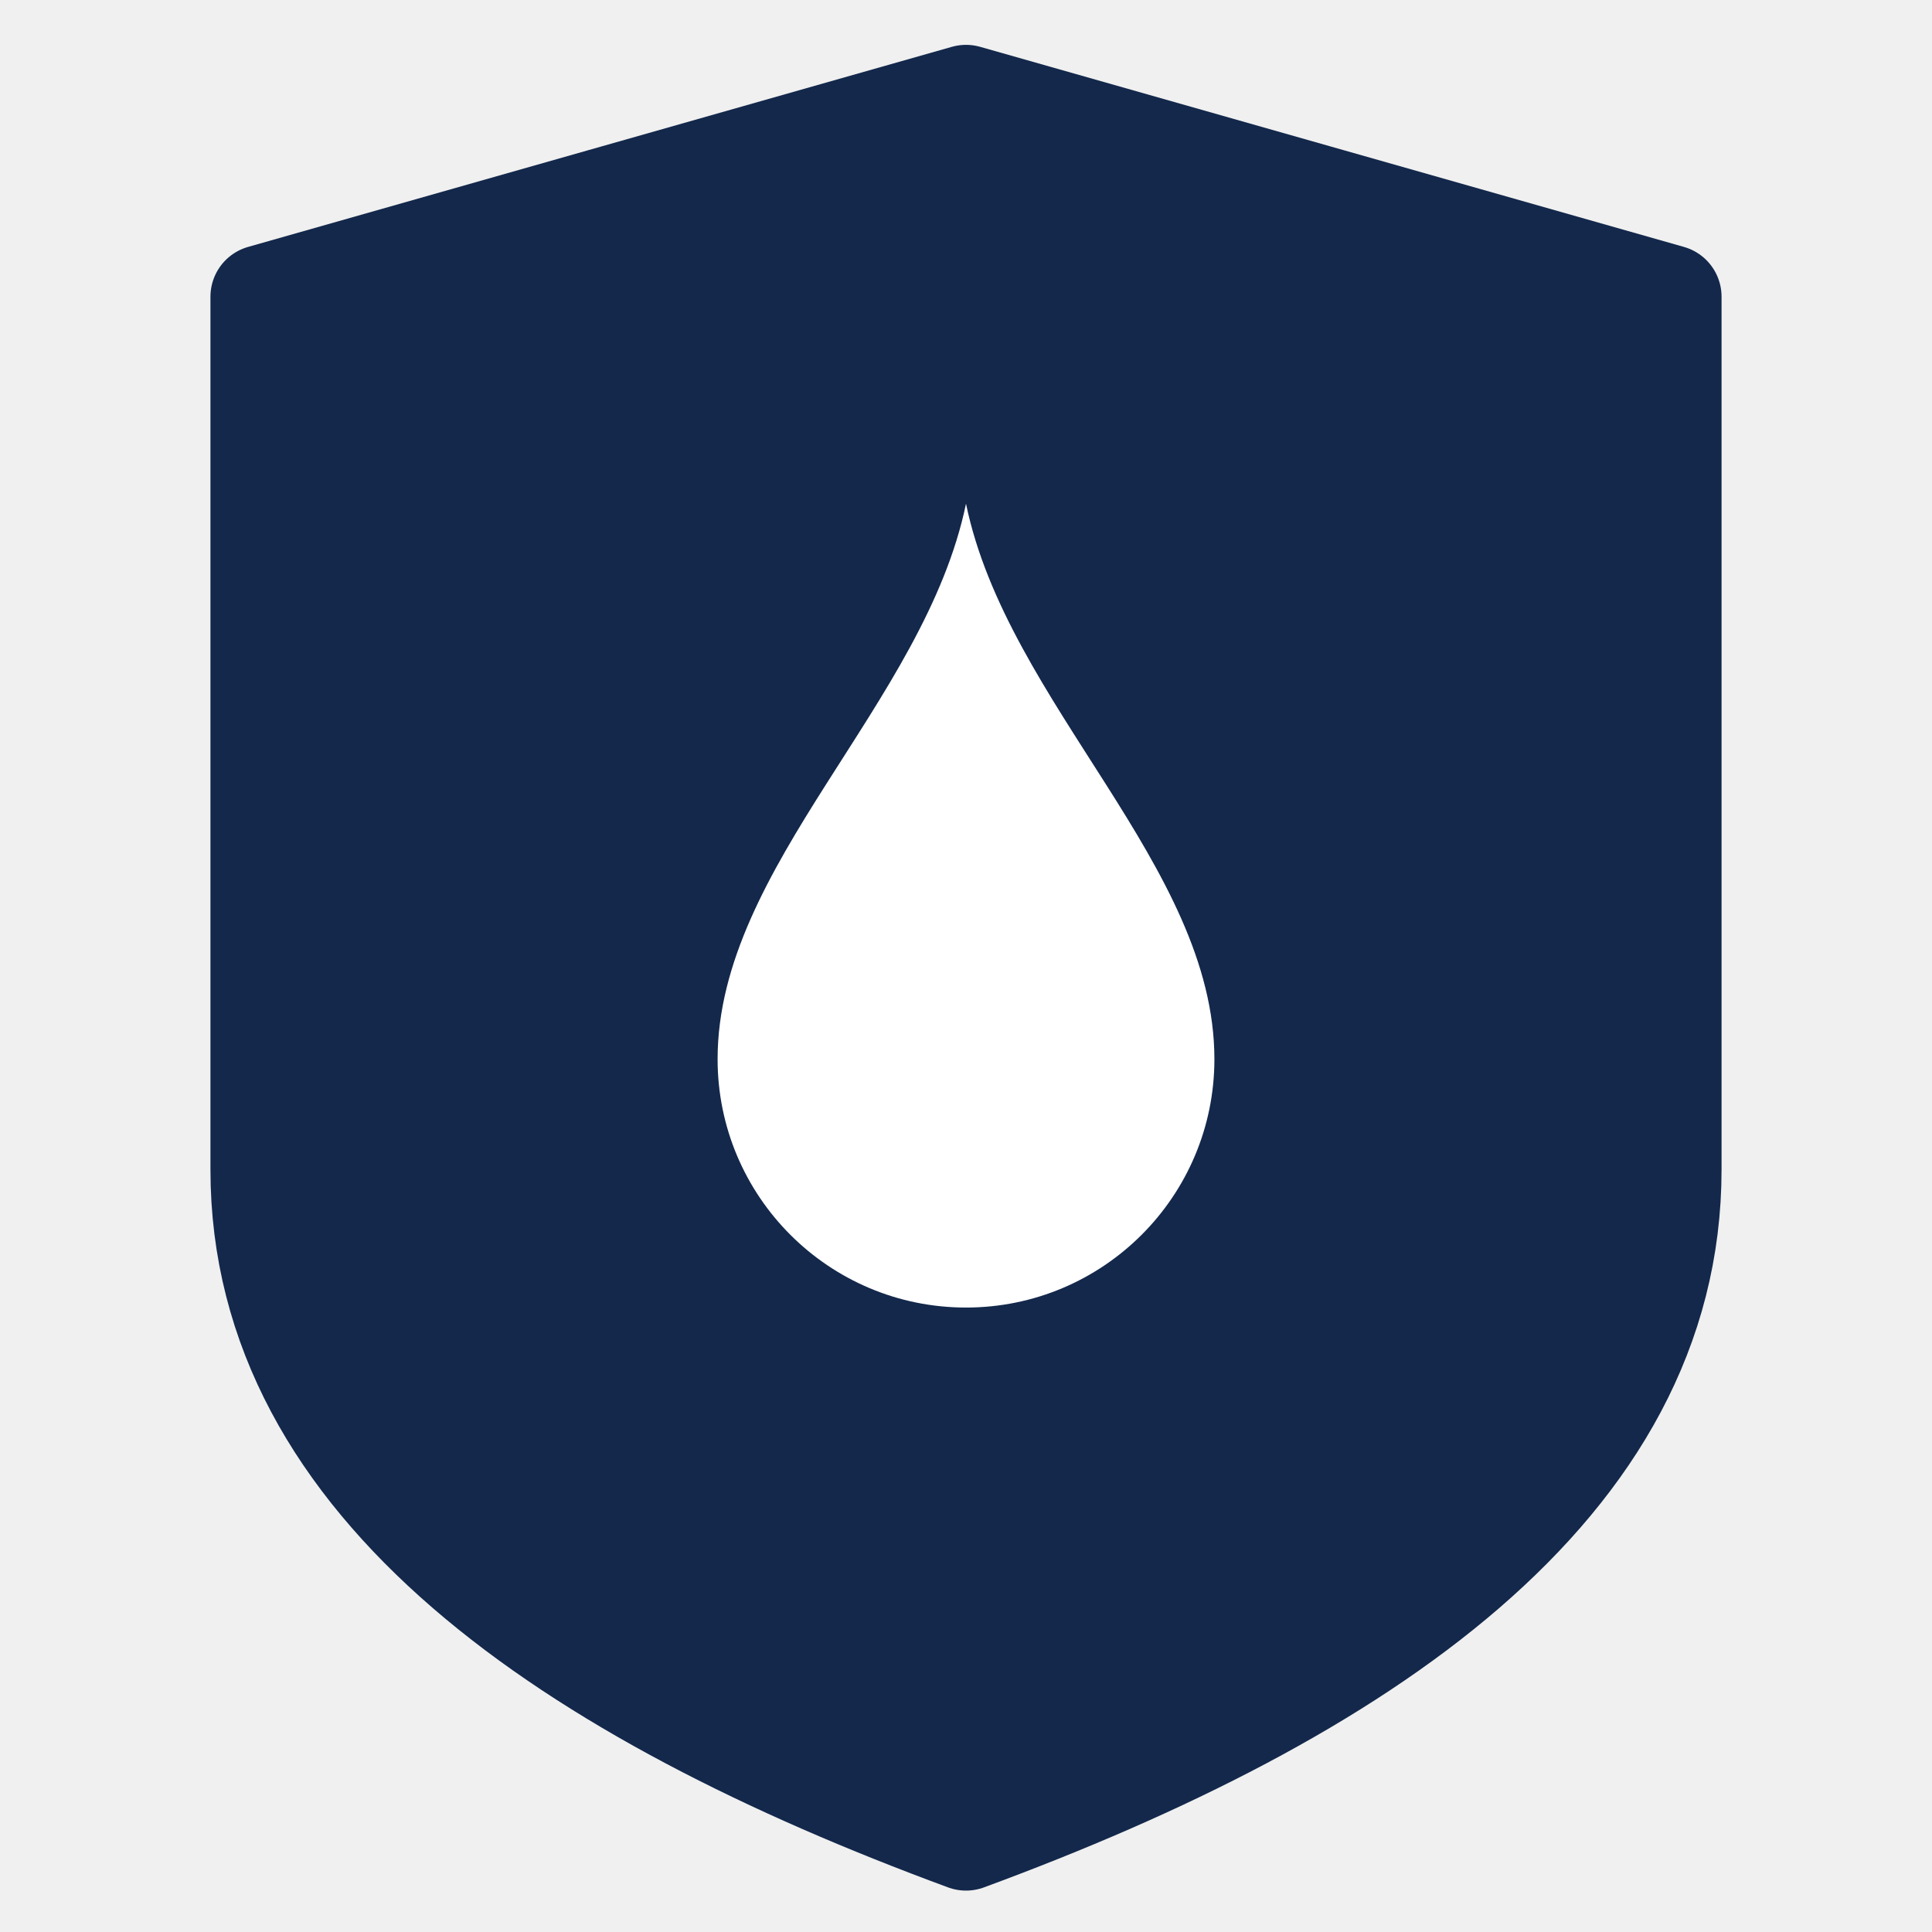
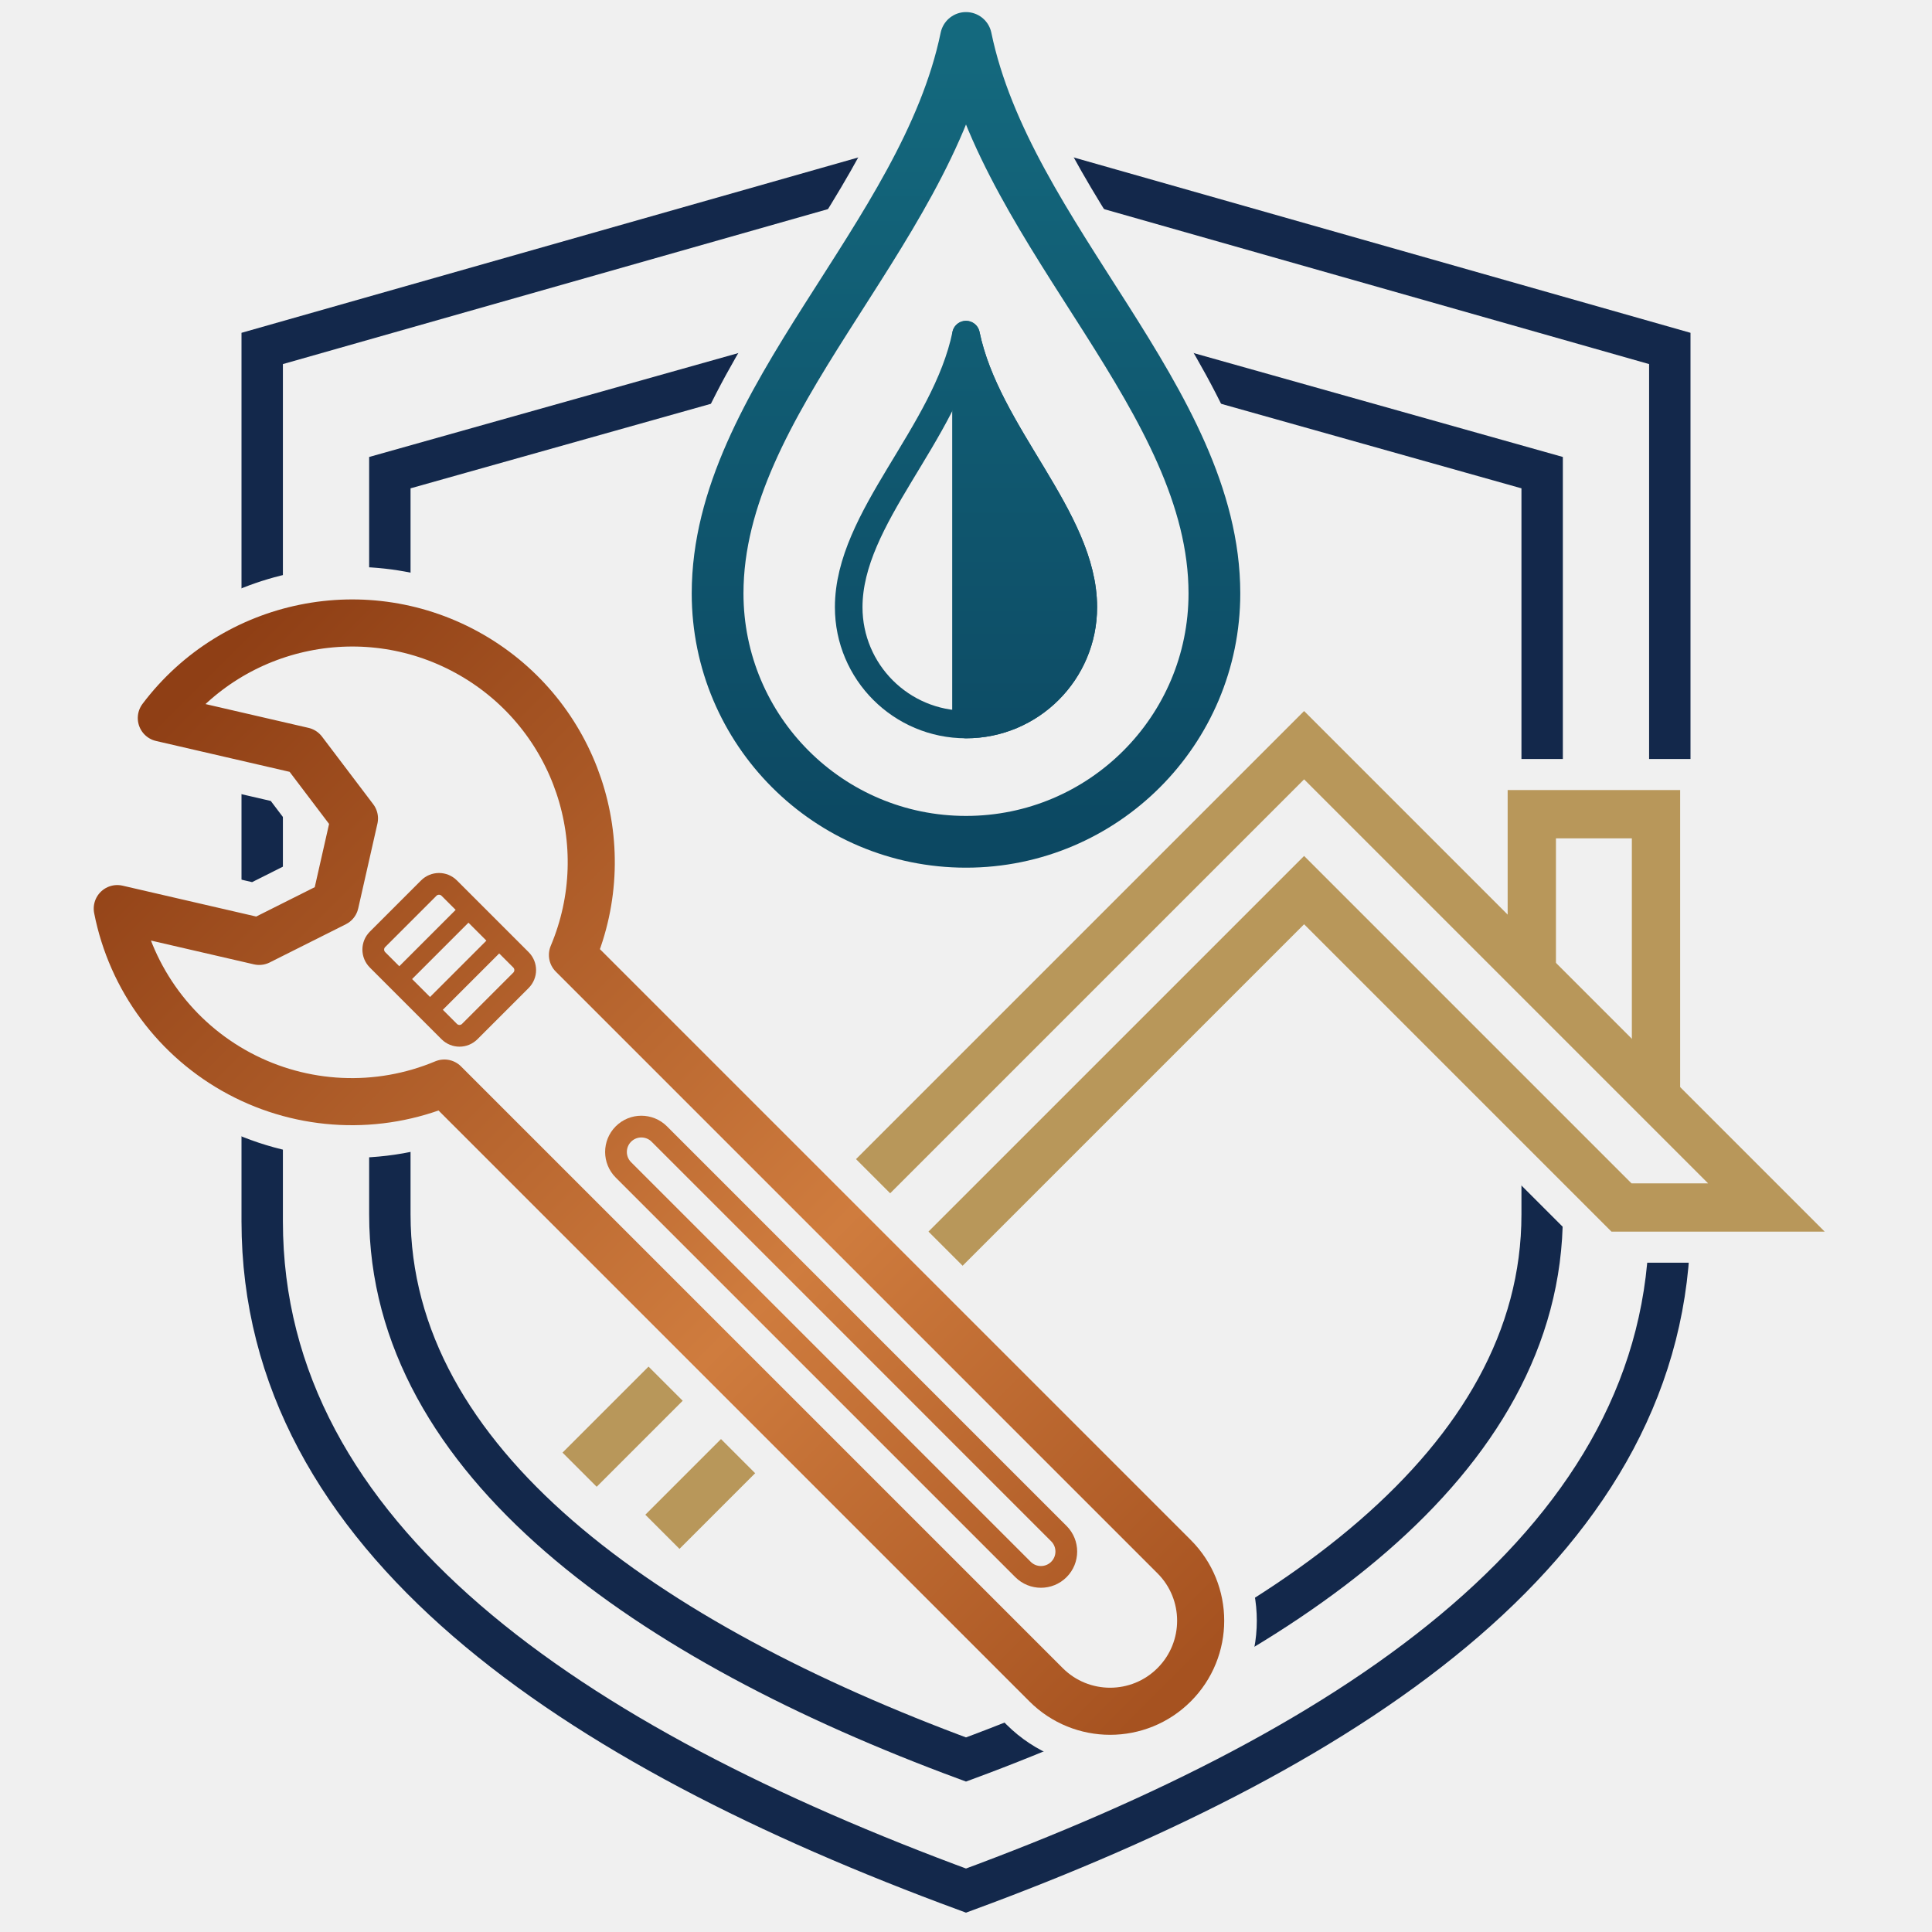
- <svg xmlns="http://www.w3.org/2000/svg" viewBox="232 161 560 560">
-   <path d="M308 247 L512 189 L716 247 L716 500 C716 592 626 652 512 694 C398 652 308 592 308 500 Z" fill="#13284b" stroke="#13284b" stroke-width="30" stroke-linejoin="round" />
-   <path d="M512 307 C500 365 440 412 440 468 A72 72 0 0 0 584 468 C584 412 524 365 512 307 Z" fill="#fff" />
+ <svg xmlns="http://www.w3.org/2000/svg" viewBox="232 146 560 560">
+   <defs>
+     <linearGradient id="teal" gradientUnits="userSpaceOnUse" x1="0" y1="157" x2="0" y2="390">
+       <stop offset="0" stop-color="#14697e" />
+       <stop offset="1" stop-color="#0c4862" />
+     </linearGradient>
+     <linearGradient id="copper" gradientUnits="userSpaceOnUse" x1="0" y1="-66" x2="0" y2="321">
+       <stop offset="0" stop-color="#8f3f15" />
+       <stop offset="0.6" stop-color="#cf7c3e" />
+       <stop offset="1" stop-color="#a65220" />
+     </linearGradient>
+     <mask id="shield-cut" maskUnits="userSpaceOnUse" x="0" y="0" width="1024" height="1024">
+       <rect width="1024" height="1024" fill="#fff" />
+       <g fill="#000" stroke="#000" stroke-linejoin="round">
+         <path d="M512 157 C500 215 440 262 440 318 A72 72 0 0 0 584 318 C584 262 524 215 512 157 Z" stroke-width="33" />
+         <path d="M-54.8 -36.8 A66 66 0 0 0 -25 61.1 L-25 296 A25 25 0 0 0 25 296 L25 61.1 A66 66 0 0 0 -9.0 -65.4 L12.3 -31.3 L9.1 -8.1 L-11.2 4.7 L-33.5 -2.7 Z" transform="translate(334 396) rotate(-45) scale(1.05)" stroke-width="31" />
+         <path d="M400 572 L610 362 L744 496 L702 496 L610 404 L424 590 Z" stroke="none" />
+         <path d="M400 572 L610 362 L744 496 L702 496 L610 404 L424 590" fill="none" stroke-linejoin="miter" stroke-width="32" />
+         <path d="M676 428 L676 382 L712 382 L712 464 Z" stroke-linejoin="miter" stroke-width="32" />
+       </g>
+     </mask>
+     <mask id="roof-cut" maskUnits="userSpaceOnUse" x="0" y="0" width="1024" height="1024">
+       <rect width="1024" height="1024" fill="#fff" />
+       <path d="M-54.8 -36.8 A66 66 0 0 0 -25 61.1 L-25 296 A25 25 0 0 0 25 296 L25 61.1 A66 66 0 0 0 -9.0 -65.4 L12.3 -31.3 L9.1 -8.1 L-11.2 4.7 L-33.5 -2.7 Z" transform="translate(334 396) rotate(-45) scale(1.05)" fill="#000" stroke="#000" stroke-width="31" />
+     </mask>
+   </defs>
+   <g mask="url(#shield-cut)" fill="none" stroke="#13284b" stroke-width="12" stroke-linejoin="miter">
+     <path d="M308 247 L512 189 L716 247 L716 500 C716 592 626 652 512 694 C398 652 308 592 308 500 Z" />
+     <path d="M345 283 L512 236 L679 283 L679 498 C679 570 604 622 512 656 C420 622 345 570 345 498 Z" />
+   </g>
+   <g mask="url(#roof-cut)" fill="none" stroke="#b8975a" stroke-width="14" stroke-linejoin="miter">
+     <path d="M400 572 L610 362 L744 496 L702 496 L610 404 L424 590" />
+     <path d="M676 428 L676 382 L712 382 L712 464" />
+   </g>
+   <g transform="translate(334 396) rotate(-45) scale(1.05)" fill="none" stroke="url(#copper)" stroke-linejoin="round">
+     <path d="M-54.8 -36.8 A66 66 0 0 0 -25 61.1 L-25 296 A25 25 0 0 0 25 296 L25 61.1 A66 66 0 0 0 -9.0 -65.4 L12.3 -31.3 L9.1 -8.1 L-11.2 4.7 L-33.5 -2.7 Z" stroke-width="13" />
+     <rect x="-14" y="20" width="28" height="36" rx="4" stroke-width="6" />
+     <path d="M-14 32 H14 M-14 44 H14" stroke-width="5" />
+     <rect x="-7" y="106" width="14" height="170" rx="7" stroke-width="6" />
+   </g>
+   <g stroke="url(#teal)" stroke-linejoin="round">
+     <path d="M512 157 C500 215 440 262 440 318 A72 72 0 0 0 584 318 C584 262 524 215 512 157 Z" fill="none" stroke-width="15" />
+     <path d="M512 243 C506 272 478 296 478 322 A34 34 0 0 0 546 322 C546 296 518 272 512 243 Z" fill="none" stroke-width="8" />
+     <path d="M512 243 C518 272 546 296 546 322 A34 34 0 0 1 512 356 Z" fill="url(#teal)" stroke-width="8" />
+   </g>
</svg>
